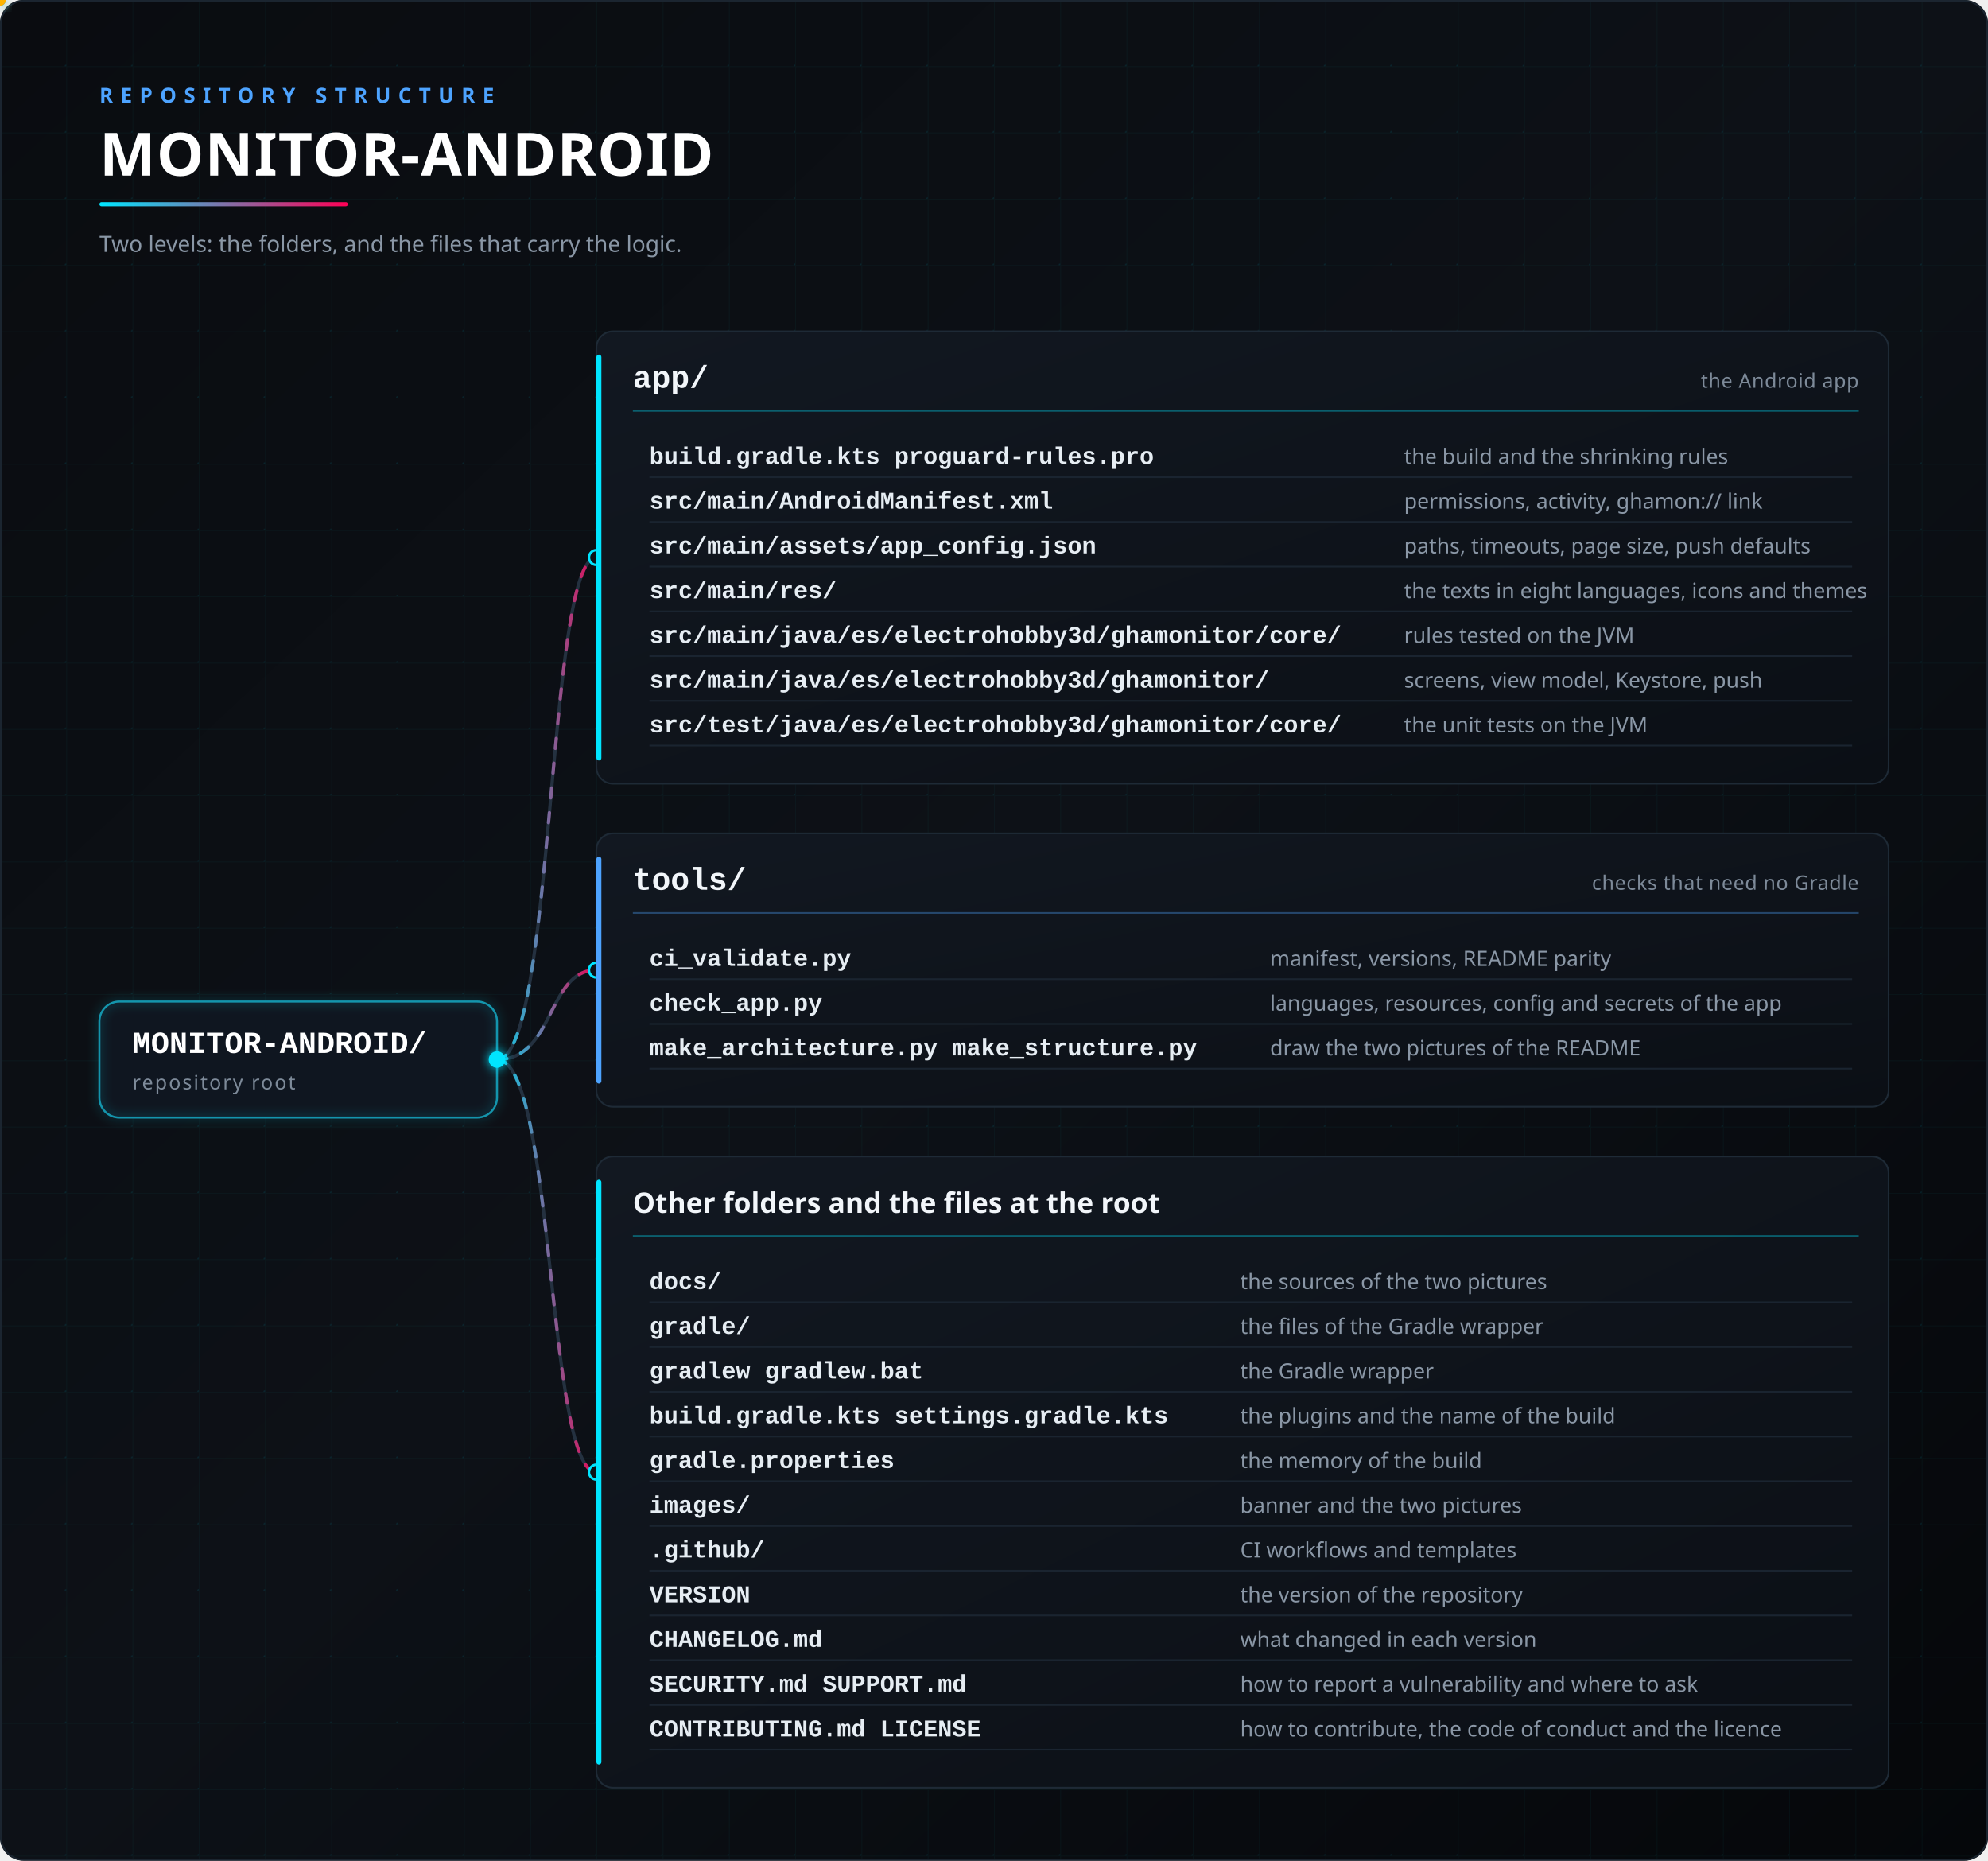
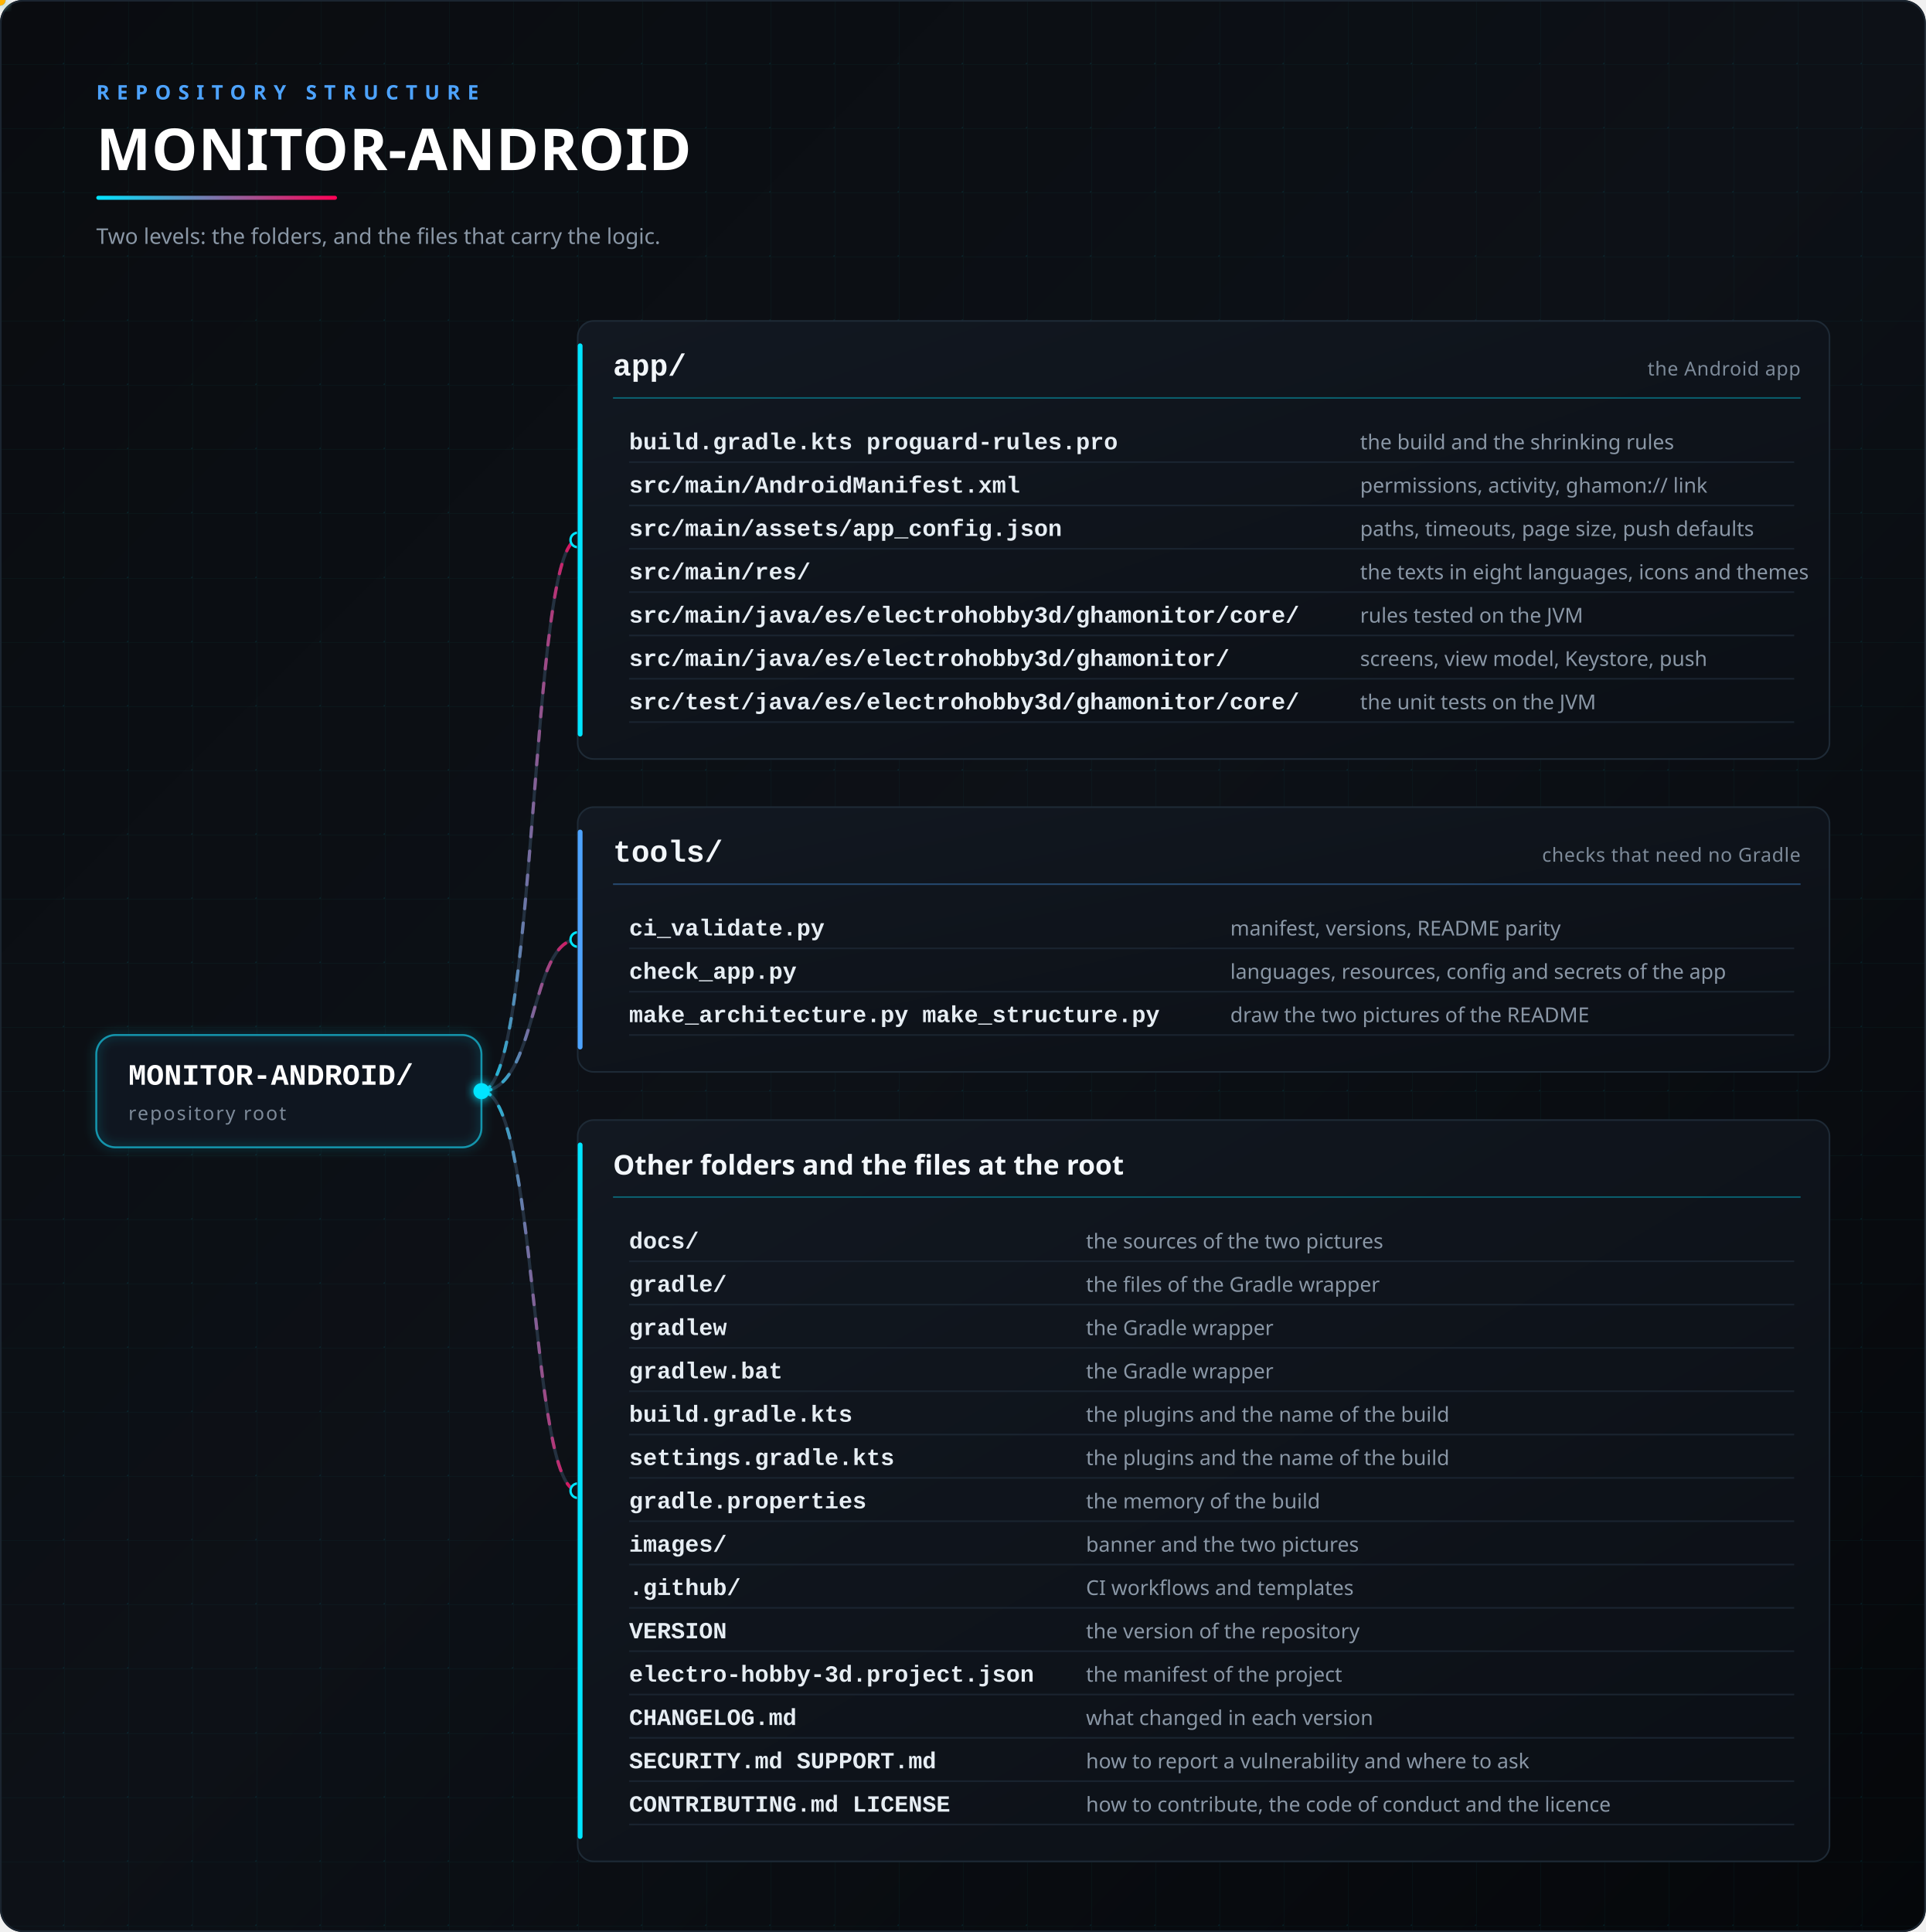
- <svg xmlns="http://www.w3.org/2000/svg" viewBox="0 0 1200 1123" width="100%" role="img" aria-labelledby="t d">
+ <svg xmlns="http://www.w3.org/2000/svg" viewBox="0 0 1200 1204" width="100%" role="img" aria-labelledby="t d">
  <defs>
    <linearGradient id="bg" x1="0" y1="0" x2="1" y2="1">
      <stop offset="0" stop-color="#0A0C10" />
      <stop offset="0.5" stop-color="#0D1117" />
      <stop offset="1" stop-color="#05070A" />
    </linearGradient>
    <linearGradient id="card" x1="0" y1="0" x2="1" y2="1">
      <stop offset="0" stop-color="#121821" />
      <stop offset="1" stop-color="#0B0F15" />
    </linearGradient>
    <linearGradient id="line" x1="0" y1="0" x2="1" y2="0">
      <stop offset="0" stop-color="#00E5FF" />
      <stop offset="1" stop-color="#FF0055" />
    </linearGradient>
    <filter id="glow" x="-50%" y="-50%" width="200%" height="200%">
      <feGaussianBlur stdDeviation="3" result="b" />
      <feMerge>
        <feMergeNode in="b" />
        <feMergeNode in="SourceGraphic" />
      </feMerge>
    </filter>
    <pattern id="grid" width="40" height="40" patternUnits="userSpaceOnUse">
      <path d="M40 0H0V40" fill="none" stroke="#00E5FF" stroke-opacity="0.035" />
      <circle cx="40" cy="40" r="1" fill="#00E5FF" fill-opacity="0.09" />
    </pattern>
  </defs>
-   <rect width="1200" height="1123" rx="14" fill="url(#bg)" />
-   <rect width="1200" height="1123" rx="14" fill="url(#grid)" />
-   <rect x="0.5" y="0.5" width="1199" height="1122" rx="14" fill="none" stroke="#1B2530" />
+   <rect width="1200" height="1204" rx="14" fill="url(#bg)" />
+   <rect width="1200" height="1204" rx="14" fill="url(#grid)" />
+   <rect x="0.5" y="0.5" width="1199" height="1203" rx="14" fill="none" stroke="#1B2530" />
  <text x="60" y="62" font-family="'Segoe UI','Noto Sans','Noto Sans CJK SC','Microsoft YaHei','Yu Gothic','Helvetica Neue',Helvetica,Arial,sans-serif" font-size="12.5" font-weight="600" fill="#4DA3FF" text-anchor="start" letter-spacing="4.5">REPOSITORY STRUCTURE</text>
  <text x="60" y="106" font-family="'Segoe UI','Noto Sans','Noto Sans CJK SC','Microsoft YaHei','Yu Gothic','Helvetica Neue',Helvetica,Arial,sans-serif" font-size="36" font-weight="700" fill="#FFFFFF" text-anchor="start" letter-spacing="0.5">MONITOR-ANDROID</text>
  <rect x="60" y="122" width="150" height="2.5" rx="1.25" fill="url(#line)">
    <animate attributeName="width" values="40;150;150" keyTimes="0;0.4;1" dur="3s" repeatCount="indefinite" />
  </rect>
  <text x="60" y="152" font-family="'Segoe UI','Noto Sans','Noto Sans CJK SC','Microsoft YaHei','Yu Gothic','Helvetica Neue',Helvetica,Arial,sans-serif" font-size="13.5" font-weight="400" fill="#8A97A6" text-anchor="start">Two levels: the folders, and the files that carry the logic.</text>
-   <path id="c0" d="M300,639.5 C335,639.5 330,336.5 360,336.5" fill="none" stroke="#243140" stroke-width="2" />
-   <path d="M300,639.5 C335,639.5 330,336.5 360,336.5" fill="none" stroke="url(#line)" stroke-width="2" stroke-linecap="round" stroke-dasharray="6 9" opacity="0.9">
+   <path id="c0" d="M300,680 C335,680 330,336.5 360,336.5" fill="none" stroke="#243140" stroke-width="2" />
+   <path d="M300,680 C335,680 330,336.5 360,336.5" fill="none" stroke="url(#line)" stroke-width="2" stroke-linecap="round" stroke-dasharray="6 9" opacity="0.9">
    <animate attributeName="stroke-dashoffset" from="0" to="-30" dur="1.6s" repeatCount="indefinite" />
  </path>
  <circle cx="360" cy="336.5" r="4.5" fill="#0D1117" stroke="#00E5FF" stroke-width="1.5" />
-   <path id="c1" d="M300,639.5 C335,639.5 330,585.5 360,585.5" fill="none" stroke="#243140" stroke-width="2" />
-   <path d="M300,639.5 C335,639.5 330,585.5 360,585.5" fill="none" stroke="url(#line)" stroke-width="2" stroke-linecap="round" stroke-dasharray="6 9" opacity="0.9">
+   <path id="c1" d="M300,680 C335,680 330,585.5 360,585.5" fill="none" stroke="#243140" stroke-width="2" />
+   <path d="M300,680 C335,680 330,585.5 360,585.5" fill="none" stroke="url(#line)" stroke-width="2" stroke-linecap="round" stroke-dasharray="6 9" opacity="0.9">
    <animate attributeName="stroke-dashoffset" from="0" to="-30" dur="1.6s" repeatCount="indefinite" />
  </path>
  <circle cx="360" cy="585.5" r="4.5" fill="#0D1117" stroke="#00E5FF" stroke-width="1.5" />
-   <path id="c2" d="M300,639.5 C335,639.5 330,888.5 360,888.5" fill="none" stroke="#243140" stroke-width="2" />
-   <path d="M300,639.5 C335,639.5 330,888.5 360,888.5" fill="none" stroke="url(#line)" stroke-width="2" stroke-linecap="round" stroke-dasharray="6 9" opacity="0.9">
+   <path id="c2" d="M300,680 C335,680 330,929 360,929" fill="none" stroke="#243140" stroke-width="2" />
+   <path d="M300,680 C335,680 330,929 360,929" fill="none" stroke="url(#line)" stroke-width="2" stroke-linecap="round" stroke-dasharray="6 9" opacity="0.9">
    <animate attributeName="stroke-dashoffset" from="0" to="-30" dur="1.6s" repeatCount="indefinite" />
  </path>
-   <circle cx="360" cy="888.5" r="4.5" fill="#0D1117" stroke="#00E5FF" stroke-width="1.5" />
+   <circle cx="360" cy="929" r="4.5" fill="#0D1117" stroke="#00E5FF" stroke-width="1.5" />
  <circle r="3.5" fill="#00E5FF" filter="url(#glow)">
    <animateMotion dur="3.4s" repeatCount="indefinite">
      <mpath href="#c0" />
    </animateMotion>
  </circle>
  <circle r="3.5" fill="#4DA3FF" filter="url(#glow)">
    <animateMotion dur="4.2s" repeatCount="indefinite">
      <mpath href="#c1" />
    </animateMotion>
  </circle>
  <circle r="3.5" fill="#FFB300" filter="url(#glow)">
    <animateMotion dur="5.0s" repeatCount="indefinite">
      <mpath href="#c2" />
    </animateMotion>
  </circle>
-   <rect x="60" y="604.5" width="240" height="70" rx="12" fill="#0F1620" stroke="#2A3A4C" stroke-width="1.2" />
-   <rect x="60" y="604.5" width="240" height="70" rx="12" fill="none" stroke="#00E5FF" stroke-opacity="0.5" stroke-width="1.2" filter="url(#glow)">
+   <rect x="60" y="645" width="240" height="70" rx="12" fill="#0F1620" stroke="#2A3A4C" stroke-width="1.2" />
+   <rect x="60" y="645" width="240" height="70" rx="12" fill="none" stroke="#00E5FF" stroke-opacity="0.5" stroke-width="1.2" filter="url(#glow)">
    <animate attributeName="stroke-opacity" values="0.15;0.6;0.15" dur="3.6s" repeatCount="indefinite" />
  </rect>
-   <text x="80" y="635.5" font-family="'JetBrains Mono','Cascadia Code','SFMono-Regular',Consolas,'Liberation Mono',monospace" font-size="18.5" font-weight="700" fill="#FFFFFF" text-anchor="start">MONITOR-ANDROID/</text>
-   <text x="80" y="657.5" font-family="'Segoe UI','Noto Sans','Noto Sans CJK SC','Microsoft YaHei','Yu Gothic','Helvetica Neue',Helvetica,Arial,sans-serif" font-size="12" font-weight="400" fill="#7D8A99" text-anchor="start" letter-spacing="1">repository root</text>
-   <circle cx="300" cy="639.5" r="5" fill="#00E5FF" filter="url(#glow)" />
+   <text x="80" y="676" font-family="'JetBrains Mono','Cascadia Code','SFMono-Regular',Consolas,'Liberation Mono',monospace" font-size="18.5" font-weight="700" fill="#FFFFFF" text-anchor="start">MONITOR-ANDROID/</text>
+   <text x="80" y="698" font-family="'Segoe UI','Noto Sans','Noto Sans CJK SC','Microsoft YaHei','Yu Gothic','Helvetica Neue',Helvetica,Arial,sans-serif" font-size="12" font-weight="400" fill="#7D8A99" text-anchor="start" letter-spacing="1">repository root</text>
+   <circle cx="300" cy="680" r="5" fill="#00E5FF" filter="url(#glow)" />
  <rect x="360" y="200" width="780" height="273" rx="10" fill="url(#card)" stroke="#1E2A36" stroke-width="1" />
  <rect x="360" y="214" width="3" height="245" rx="1.5" fill="#00E5FF">
    <animate attributeName="opacity" values="0.55;1;0.55" dur="4s" begin="0s" repeatCount="indefinite" />
  </rect>
  <text x="382" y="234" font-family="'JetBrains Mono','Cascadia Code','SFMono-Regular',Consolas,'Liberation Mono',monospace" font-size="19" font-weight="700" fill="#F2F6FA" text-anchor="start">app/</text>
  <text x="1122" y="234" font-family="'Segoe UI','Noto Sans','Noto Sans CJK SC','Microsoft YaHei','Yu Gothic','Helvetica Neue',Helvetica,Arial,sans-serif" font-size="12" font-weight="400" fill="#7D8A99" text-anchor="end" letter-spacing="0.3">the Android app</text>
  <line x1="382" y1="248" x2="1122" y2="248" stroke="#00E5FF" stroke-opacity="0.35" stroke-width="1" />
  <text x="392" y="280" font-family="'JetBrains Mono','Cascadia Code','SFMono-Regular',Consolas,'Liberation Mono',monospace" font-size="14.5" font-weight="600" fill="#E6EDF3" text-anchor="start">build.gradle.kts  proguard-rules.pro</text>
  <text x="847.52" y="280" font-family="'Segoe UI','Noto Sans','Noto Sans CJK SC','Microsoft YaHei','Yu Gothic','Helvetica Neue',Helvetica,Arial,sans-serif" font-size="12.8" font-weight="400" fill="#8A97A6" text-anchor="start">the build and the shrinking rules</text>
  <line x1="392" y1="288" x2="1118" y2="288" stroke="#1A2430" stroke-width="1" />
  <text x="392" y="307" font-family="'JetBrains Mono','Cascadia Code','SFMono-Regular',Consolas,'Liberation Mono',monospace" font-size="14.5" font-weight="600" fill="#E6EDF3" text-anchor="start">src/main/AndroidManifest.xml</text>
  <text x="847.52" y="307" font-family="'Segoe UI','Noto Sans','Noto Sans CJK SC','Microsoft YaHei','Yu Gothic','Helvetica Neue',Helvetica,Arial,sans-serif" font-size="12.8" font-weight="400" fill="#8A97A6" text-anchor="start">permissions, activity, ghamon:// link</text>
  <line x1="392" y1="315" x2="1118" y2="315" stroke="#1A2430" stroke-width="1" />
  <text x="392" y="334" font-family="'JetBrains Mono','Cascadia Code','SFMono-Regular',Consolas,'Liberation Mono',monospace" font-size="14.5" font-weight="600" fill="#E6EDF3" text-anchor="start">src/main/assets/app_config.json</text>
  <text x="847.52" y="334" font-family="'Segoe UI','Noto Sans','Noto Sans CJK SC','Microsoft YaHei','Yu Gothic','Helvetica Neue',Helvetica,Arial,sans-serif" font-size="12.8" font-weight="400" fill="#8A97A6" text-anchor="start">paths, timeouts, page size, push defaults</text>
  <line x1="392" y1="342" x2="1118" y2="342" stroke="#1A2430" stroke-width="1" />
  <text x="392" y="361" font-family="'JetBrains Mono','Cascadia Code','SFMono-Regular',Consolas,'Liberation Mono',monospace" font-size="14.5" font-weight="600" fill="#E6EDF3" text-anchor="start">src/main/res/</text>
  <text x="847.52" y="361" font-family="'Segoe UI','Noto Sans','Noto Sans CJK SC','Microsoft YaHei','Yu Gothic','Helvetica Neue',Helvetica,Arial,sans-serif" font-size="12.8" font-weight="400" fill="#8A97A6" text-anchor="start">the texts in eight languages, icons and themes</text>
  <line x1="392" y1="369" x2="1118" y2="369" stroke="#1A2430" stroke-width="1" />
  <text x="392" y="388" font-family="'JetBrains Mono','Cascadia Code','SFMono-Regular',Consolas,'Liberation Mono',monospace" font-size="14.5" font-weight="600" fill="#E6EDF3" text-anchor="start">src/main/java/es/electrohobby3d/ghamonitor/core/</text>
  <text x="847.52" y="388" font-family="'Segoe UI','Noto Sans','Noto Sans CJK SC','Microsoft YaHei','Yu Gothic','Helvetica Neue',Helvetica,Arial,sans-serif" font-size="12.8" font-weight="400" fill="#8A97A6" text-anchor="start">rules tested on the JVM</text>
  <line x1="392" y1="396" x2="1118" y2="396" stroke="#1A2430" stroke-width="1" />
  <text x="392" y="415" font-family="'JetBrains Mono','Cascadia Code','SFMono-Regular',Consolas,'Liberation Mono',monospace" font-size="14.5" font-weight="600" fill="#E6EDF3" text-anchor="start">src/main/java/es/electrohobby3d/ghamonitor/</text>
  <text x="847.52" y="415" font-family="'Segoe UI','Noto Sans','Noto Sans CJK SC','Microsoft YaHei','Yu Gothic','Helvetica Neue',Helvetica,Arial,sans-serif" font-size="12.8" font-weight="400" fill="#8A97A6" text-anchor="start">screens, view model, Keystore, push</text>
  <line x1="392" y1="423" x2="1118" y2="423" stroke="#1A2430" stroke-width="1" />
  <text x="392" y="442" font-family="'JetBrains Mono','Cascadia Code','SFMono-Regular',Consolas,'Liberation Mono',monospace" font-size="14.5" font-weight="600" fill="#E6EDF3" text-anchor="start">src/test/java/es/electrohobby3d/ghamonitor/core/</text>
  <text x="847.52" y="442" font-family="'Segoe UI','Noto Sans','Noto Sans CJK SC','Microsoft YaHei','Yu Gothic','Helvetica Neue',Helvetica,Arial,sans-serif" font-size="12.8" font-weight="400" fill="#8A97A6" text-anchor="start">the unit tests on the JVM</text>
  <line x1="392" y1="450" x2="1118" y2="450" stroke="#1A2430" stroke-width="1" />
  <rect x="360" y="503" width="780" height="165" rx="10" fill="url(#card)" stroke="#1E2A36" stroke-width="1" />
  <rect x="360" y="517" width="3" height="137" rx="1.5" fill="#4DA3FF">
    <animate attributeName="opacity" values="0.55;1;0.55" dur="4s" begin="0.6s" repeatCount="indefinite" />
  </rect>
  <text x="382" y="537" font-family="'JetBrains Mono','Cascadia Code','SFMono-Regular',Consolas,'Liberation Mono',monospace" font-size="19" font-weight="700" fill="#F2F6FA" text-anchor="start">tools/</text>
  <text x="1122" y="537" font-family="'Segoe UI','Noto Sans','Noto Sans CJK SC','Microsoft YaHei','Yu Gothic','Helvetica Neue',Helvetica,Arial,sans-serif" font-size="12" font-weight="400" fill="#7D8A99" text-anchor="end" letter-spacing="0.3">checks that need no Gradle</text>
  <line x1="382" y1="551" x2="1122" y2="551" stroke="#4DA3FF" stroke-opacity="0.35" stroke-width="1" />
  <text x="392" y="583" font-family="'JetBrains Mono','Cascadia Code','SFMono-Regular',Consolas,'Liberation Mono',monospace" font-size="14.5" font-weight="600" fill="#E6EDF3" text-anchor="start">ci_validate.py</text>
  <text x="766.61" y="583" font-family="'Segoe UI','Noto Sans','Noto Sans CJK SC','Microsoft YaHei','Yu Gothic','Helvetica Neue',Helvetica,Arial,sans-serif" font-size="12.8" font-weight="400" fill="#8A97A6" text-anchor="start">manifest, versions, README parity</text>
  <line x1="392" y1="591" x2="1118" y2="591" stroke="#1A2430" stroke-width="1" />
  <text x="392" y="610" font-family="'JetBrains Mono','Cascadia Code','SFMono-Regular',Consolas,'Liberation Mono',monospace" font-size="14.5" font-weight="600" fill="#E6EDF3" text-anchor="start">check_app.py</text>
  <text x="766.61" y="610" font-family="'Segoe UI','Noto Sans','Noto Sans CJK SC','Microsoft YaHei','Yu Gothic','Helvetica Neue',Helvetica,Arial,sans-serif" font-size="12.8" font-weight="400" fill="#8A97A6" text-anchor="start">languages, resources, config and secrets of the app</text>
  <line x1="392" y1="618" x2="1118" y2="618" stroke="#1A2430" stroke-width="1" />
  <text x="392" y="637" font-family="'JetBrains Mono','Cascadia Code','SFMono-Regular',Consolas,'Liberation Mono',monospace" font-size="14.5" font-weight="600" fill="#E6EDF3" text-anchor="start">make_architecture.py  make_structure.py</text>
  <text x="766.61" y="637" font-family="'Segoe UI','Noto Sans','Noto Sans CJK SC','Microsoft YaHei','Yu Gothic','Helvetica Neue',Helvetica,Arial,sans-serif" font-size="12.8" font-weight="400" fill="#8A97A6" text-anchor="start">draw the two pictures of the README</text>
  <line x1="392" y1="645" x2="1118" y2="645" stroke="#1A2430" stroke-width="1" />
-   <rect x="360" y="698" width="780" height="381" rx="10" fill="url(#card)" stroke="#1E2A36" stroke-width="1" />
-   <rect x="360" y="712" width="3" height="353" rx="1.5" fill="#00E5FF">
+   <rect x="360" y="698" width="780" height="462" rx="10" fill="url(#card)" stroke="#1E2A36" stroke-width="1" />
+   <rect x="360" y="712" width="3" height="434" rx="1.5" fill="#00E5FF">
    <animate attributeName="opacity" values="0.55;1;0.55" dur="4s" begin="1.2s" repeatCount="indefinite" />
  </rect>
  <text x="382" y="732" font-family="'Segoe UI','Noto Sans','Noto Sans CJK SC','Microsoft YaHei','Yu Gothic','Helvetica Neue',Helvetica,Arial,sans-serif" font-size="17" font-weight="700" fill="#F2F6FA" text-anchor="start">Other folders and the files at the root</text>
  <line x1="382" y1="746" x2="1122" y2="746" stroke="#00E5FF" stroke-opacity="0.35" stroke-width="1" />
  <text x="392" y="778" font-family="'JetBrains Mono','Cascadia Code','SFMono-Regular',Consolas,'Liberation Mono',monospace" font-size="14.5" font-weight="600" fill="#E6EDF3" text-anchor="start">docs/</text>
-   <text x="748.63" y="778" font-family="'Segoe UI','Noto Sans','Noto Sans CJK SC','Microsoft YaHei','Yu Gothic','Helvetica Neue',Helvetica,Arial,sans-serif" font-size="12.8" font-weight="400" fill="#8A97A6" text-anchor="start">the sources of the two pictures</text>
+   <text x="676.71" y="778" font-family="'Segoe UI','Noto Sans','Noto Sans CJK SC','Microsoft YaHei','Yu Gothic','Helvetica Neue',Helvetica,Arial,sans-serif" font-size="12.8" font-weight="400" fill="#8A97A6" text-anchor="start">the sources of the two pictures</text>
  <line x1="392" y1="786" x2="1118" y2="786" stroke="#1A2430" stroke-width="1" />
  <text x="392" y="805" font-family="'JetBrains Mono','Cascadia Code','SFMono-Regular',Consolas,'Liberation Mono',monospace" font-size="14.5" font-weight="600" fill="#E6EDF3" text-anchor="start">gradle/</text>
-   <text x="748.63" y="805" font-family="'Segoe UI','Noto Sans','Noto Sans CJK SC','Microsoft YaHei','Yu Gothic','Helvetica Neue',Helvetica,Arial,sans-serif" font-size="12.8" font-weight="400" fill="#8A97A6" text-anchor="start">the files of the Gradle wrapper</text>
+   <text x="676.71" y="805" font-family="'Segoe UI','Noto Sans','Noto Sans CJK SC','Microsoft YaHei','Yu Gothic','Helvetica Neue',Helvetica,Arial,sans-serif" font-size="12.8" font-weight="400" fill="#8A97A6" text-anchor="start">the files of the Gradle wrapper</text>
  <line x1="392" y1="813" x2="1118" y2="813" stroke="#1A2430" stroke-width="1" />
-   <text x="392" y="832" font-family="'JetBrains Mono','Cascadia Code','SFMono-Regular',Consolas,'Liberation Mono',monospace" font-size="14.5" font-weight="600" fill="#E6EDF3" text-anchor="start">gradlew  gradlew.bat</text>
-   <text x="748.63" y="832" font-family="'Segoe UI','Noto Sans','Noto Sans CJK SC','Microsoft YaHei','Yu Gothic','Helvetica Neue',Helvetica,Arial,sans-serif" font-size="12.8" font-weight="400" fill="#8A97A6" text-anchor="start">the Gradle wrapper</text>
+   <text x="392" y="832" font-family="'JetBrains Mono','Cascadia Code','SFMono-Regular',Consolas,'Liberation Mono',monospace" font-size="14.5" font-weight="600" fill="#E6EDF3" text-anchor="start">gradlew</text>
+   <text x="676.71" y="832" font-family="'Segoe UI','Noto Sans','Noto Sans CJK SC','Microsoft YaHei','Yu Gothic','Helvetica Neue',Helvetica,Arial,sans-serif" font-size="12.8" font-weight="400" fill="#8A97A6" text-anchor="start">the Gradle wrapper</text>
  <line x1="392" y1="840" x2="1118" y2="840" stroke="#1A2430" stroke-width="1" />
-   <text x="392" y="859" font-family="'JetBrains Mono','Cascadia Code','SFMono-Regular',Consolas,'Liberation Mono',monospace" font-size="14.5" font-weight="600" fill="#E6EDF3" text-anchor="start">build.gradle.kts  settings.gradle.kts</text>
-   <text x="748.63" y="859" font-family="'Segoe UI','Noto Sans','Noto Sans CJK SC','Microsoft YaHei','Yu Gothic','Helvetica Neue',Helvetica,Arial,sans-serif" font-size="12.8" font-weight="400" fill="#8A97A6" text-anchor="start">the plugins and the name of the build</text>
+   <text x="392" y="859" font-family="'JetBrains Mono','Cascadia Code','SFMono-Regular',Consolas,'Liberation Mono',monospace" font-size="14.5" font-weight="600" fill="#E6EDF3" text-anchor="start">gradlew.bat</text>
+   <text x="676.71" y="859" font-family="'Segoe UI','Noto Sans','Noto Sans CJK SC','Microsoft YaHei','Yu Gothic','Helvetica Neue',Helvetica,Arial,sans-serif" font-size="12.8" font-weight="400" fill="#8A97A6" text-anchor="start">the Gradle wrapper</text>
  <line x1="392" y1="867" x2="1118" y2="867" stroke="#1A2430" stroke-width="1" />
-   <text x="392" y="886" font-family="'JetBrains Mono','Cascadia Code','SFMono-Regular',Consolas,'Liberation Mono',monospace" font-size="14.5" font-weight="600" fill="#E6EDF3" text-anchor="start">gradle.properties</text>
-   <text x="748.63" y="886" font-family="'Segoe UI','Noto Sans','Noto Sans CJK SC','Microsoft YaHei','Yu Gothic','Helvetica Neue',Helvetica,Arial,sans-serif" font-size="12.8" font-weight="400" fill="#8A97A6" text-anchor="start">the memory of the build</text>
+   <text x="392" y="886" font-family="'JetBrains Mono','Cascadia Code','SFMono-Regular',Consolas,'Liberation Mono',monospace" font-size="14.5" font-weight="600" fill="#E6EDF3" text-anchor="start">build.gradle.kts</text>
+   <text x="676.71" y="886" font-family="'Segoe UI','Noto Sans','Noto Sans CJK SC','Microsoft YaHei','Yu Gothic','Helvetica Neue',Helvetica,Arial,sans-serif" font-size="12.8" font-weight="400" fill="#8A97A6" text-anchor="start">the plugins and the name of the build</text>
  <line x1="392" y1="894" x2="1118" y2="894" stroke="#1A2430" stroke-width="1" />
-   <text x="392" y="913" font-family="'JetBrains Mono','Cascadia Code','SFMono-Regular',Consolas,'Liberation Mono',monospace" font-size="14.5" font-weight="600" fill="#E6EDF3" text-anchor="start">images/</text>
-   <text x="748.63" y="913" font-family="'Segoe UI','Noto Sans','Noto Sans CJK SC','Microsoft YaHei','Yu Gothic','Helvetica Neue',Helvetica,Arial,sans-serif" font-size="12.8" font-weight="400" fill="#8A97A6" text-anchor="start">banner and the two pictures</text>
+   <text x="392" y="913" font-family="'JetBrains Mono','Cascadia Code','SFMono-Regular',Consolas,'Liberation Mono',monospace" font-size="14.5" font-weight="600" fill="#E6EDF3" text-anchor="start">settings.gradle.kts</text>
+   <text x="676.71" y="913" font-family="'Segoe UI','Noto Sans','Noto Sans CJK SC','Microsoft YaHei','Yu Gothic','Helvetica Neue',Helvetica,Arial,sans-serif" font-size="12.8" font-weight="400" fill="#8A97A6" text-anchor="start">the plugins and the name of the build</text>
  <line x1="392" y1="921" x2="1118" y2="921" stroke="#1A2430" stroke-width="1" />
-   <text x="392" y="940" font-family="'JetBrains Mono','Cascadia Code','SFMono-Regular',Consolas,'Liberation Mono',monospace" font-size="14.5" font-weight="600" fill="#E6EDF3" text-anchor="start">.github/</text>
-   <text x="748.63" y="940" font-family="'Segoe UI','Noto Sans','Noto Sans CJK SC','Microsoft YaHei','Yu Gothic','Helvetica Neue',Helvetica,Arial,sans-serif" font-size="12.8" font-weight="400" fill="#8A97A6" text-anchor="start">CI workflows and templates</text>
+   <text x="392" y="940" font-family="'JetBrains Mono','Cascadia Code','SFMono-Regular',Consolas,'Liberation Mono',monospace" font-size="14.5" font-weight="600" fill="#E6EDF3" text-anchor="start">gradle.properties</text>
+   <text x="676.71" y="940" font-family="'Segoe UI','Noto Sans','Noto Sans CJK SC','Microsoft YaHei','Yu Gothic','Helvetica Neue',Helvetica,Arial,sans-serif" font-size="12.8" font-weight="400" fill="#8A97A6" text-anchor="start">the memory of the build</text>
  <line x1="392" y1="948" x2="1118" y2="948" stroke="#1A2430" stroke-width="1" />
-   <text x="392" y="967" font-family="'JetBrains Mono','Cascadia Code','SFMono-Regular',Consolas,'Liberation Mono',monospace" font-size="14.5" font-weight="600" fill="#E6EDF3" text-anchor="start">VERSION</text>
-   <text x="748.63" y="967" font-family="'Segoe UI','Noto Sans','Noto Sans CJK SC','Microsoft YaHei','Yu Gothic','Helvetica Neue',Helvetica,Arial,sans-serif" font-size="12.8" font-weight="400" fill="#8A97A6" text-anchor="start">the version of the repository</text>
+   <text x="392" y="967" font-family="'JetBrains Mono','Cascadia Code','SFMono-Regular',Consolas,'Liberation Mono',monospace" font-size="14.5" font-weight="600" fill="#E6EDF3" text-anchor="start">images/</text>
+   <text x="676.71" y="967" font-family="'Segoe UI','Noto Sans','Noto Sans CJK SC','Microsoft YaHei','Yu Gothic','Helvetica Neue',Helvetica,Arial,sans-serif" font-size="12.8" font-weight="400" fill="#8A97A6" text-anchor="start">banner and the two pictures</text>
  <line x1="392" y1="975" x2="1118" y2="975" stroke="#1A2430" stroke-width="1" />
-   <text x="392" y="994" font-family="'JetBrains Mono','Cascadia Code','SFMono-Regular',Consolas,'Liberation Mono',monospace" font-size="14.5" font-weight="600" fill="#E6EDF3" text-anchor="start">CHANGELOG.md</text>
-   <text x="748.63" y="994" font-family="'Segoe UI','Noto Sans','Noto Sans CJK SC','Microsoft YaHei','Yu Gothic','Helvetica Neue',Helvetica,Arial,sans-serif" font-size="12.8" font-weight="400" fill="#8A97A6" text-anchor="start">what changed in each version</text>
+   <text x="392" y="994" font-family="'JetBrains Mono','Cascadia Code','SFMono-Regular',Consolas,'Liberation Mono',monospace" font-size="14.5" font-weight="600" fill="#E6EDF3" text-anchor="start">.github/</text>
+   <text x="676.71" y="994" font-family="'Segoe UI','Noto Sans','Noto Sans CJK SC','Microsoft YaHei','Yu Gothic','Helvetica Neue',Helvetica,Arial,sans-serif" font-size="12.8" font-weight="400" fill="#8A97A6" text-anchor="start">CI workflows and templates</text>
  <line x1="392" y1="1002" x2="1118" y2="1002" stroke="#1A2430" stroke-width="1" />
-   <text x="392" y="1021" font-family="'JetBrains Mono','Cascadia Code','SFMono-Regular',Consolas,'Liberation Mono',monospace" font-size="14.5" font-weight="600" fill="#E6EDF3" text-anchor="start">SECURITY.md  SUPPORT.md</text>
-   <text x="748.63" y="1021" font-family="'Segoe UI','Noto Sans','Noto Sans CJK SC','Microsoft YaHei','Yu Gothic','Helvetica Neue',Helvetica,Arial,sans-serif" font-size="12.8" font-weight="400" fill="#8A97A6" text-anchor="start">how to report a vulnerability and where to ask</text>
+   <text x="392" y="1021" font-family="'JetBrains Mono','Cascadia Code','SFMono-Regular',Consolas,'Liberation Mono',monospace" font-size="14.5" font-weight="600" fill="#E6EDF3" text-anchor="start">VERSION</text>
+   <text x="676.71" y="1021" font-family="'Segoe UI','Noto Sans','Noto Sans CJK SC','Microsoft YaHei','Yu Gothic','Helvetica Neue',Helvetica,Arial,sans-serif" font-size="12.8" font-weight="400" fill="#8A97A6" text-anchor="start">the version of the repository</text>
  <line x1="392" y1="1029" x2="1118" y2="1029" stroke="#1A2430" stroke-width="1" />
-   <text x="392" y="1048" font-family="'JetBrains Mono','Cascadia Code','SFMono-Regular',Consolas,'Liberation Mono',monospace" font-size="14.5" font-weight="600" fill="#E6EDF3" text-anchor="start">CONTRIBUTING.md  LICENSE</text>
-   <text x="748.63" y="1048" font-family="'Segoe UI','Noto Sans','Noto Sans CJK SC','Microsoft YaHei','Yu Gothic','Helvetica Neue',Helvetica,Arial,sans-serif" font-size="12.8" font-weight="400" fill="#8A97A6" text-anchor="start">how to contribute, the code of conduct and the licence</text>
+   <text x="392" y="1048" font-family="'JetBrains Mono','Cascadia Code','SFMono-Regular',Consolas,'Liberation Mono',monospace" font-size="14.5" font-weight="600" fill="#E6EDF3" text-anchor="start">electro-hobby-3d.project.json</text>
+   <text x="676.71" y="1048" font-family="'Segoe UI','Noto Sans','Noto Sans CJK SC','Microsoft YaHei','Yu Gothic','Helvetica Neue',Helvetica,Arial,sans-serif" font-size="12.8" font-weight="400" fill="#8A97A6" text-anchor="start">the manifest of the project</text>
  <line x1="392" y1="1056" x2="1118" y2="1056" stroke="#1A2430" stroke-width="1" />
+   <text x="392" y="1075" font-family="'JetBrains Mono','Cascadia Code','SFMono-Regular',Consolas,'Liberation Mono',monospace" font-size="14.5" font-weight="600" fill="#E6EDF3" text-anchor="start">CHANGELOG.md</text>
+   <text x="676.71" y="1075" font-family="'Segoe UI','Noto Sans','Noto Sans CJK SC','Microsoft YaHei','Yu Gothic','Helvetica Neue',Helvetica,Arial,sans-serif" font-size="12.8" font-weight="400" fill="#8A97A6" text-anchor="start">what changed in each version</text>
+   <line x1="392" y1="1083" x2="1118" y2="1083" stroke="#1A2430" stroke-width="1" />
+   <text x="392" y="1102" font-family="'JetBrains Mono','Cascadia Code','SFMono-Regular',Consolas,'Liberation Mono',monospace" font-size="14.5" font-weight="600" fill="#E6EDF3" text-anchor="start">SECURITY.md  SUPPORT.md</text>
+   <text x="676.71" y="1102" font-family="'Segoe UI','Noto Sans','Noto Sans CJK SC','Microsoft YaHei','Yu Gothic','Helvetica Neue',Helvetica,Arial,sans-serif" font-size="12.8" font-weight="400" fill="#8A97A6" text-anchor="start">how to report a vulnerability and where to ask</text>
+   <line x1="392" y1="1110" x2="1118" y2="1110" stroke="#1A2430" stroke-width="1" />
+   <text x="392" y="1129" font-family="'JetBrains Mono','Cascadia Code','SFMono-Regular',Consolas,'Liberation Mono',monospace" font-size="14.5" font-weight="600" fill="#E6EDF3" text-anchor="start">CONTRIBUTING.md  LICENSE</text>
+   <text x="676.71" y="1129" font-family="'Segoe UI','Noto Sans','Noto Sans CJK SC','Microsoft YaHei','Yu Gothic','Helvetica Neue',Helvetica,Arial,sans-serif" font-size="12.8" font-weight="400" fill="#8A97A6" text-anchor="start">how to contribute, the code of conduct and the licence</text>
+   <line x1="392" y1="1137" x2="1118" y2="1137" stroke="#1A2430" stroke-width="1" />
</svg>
